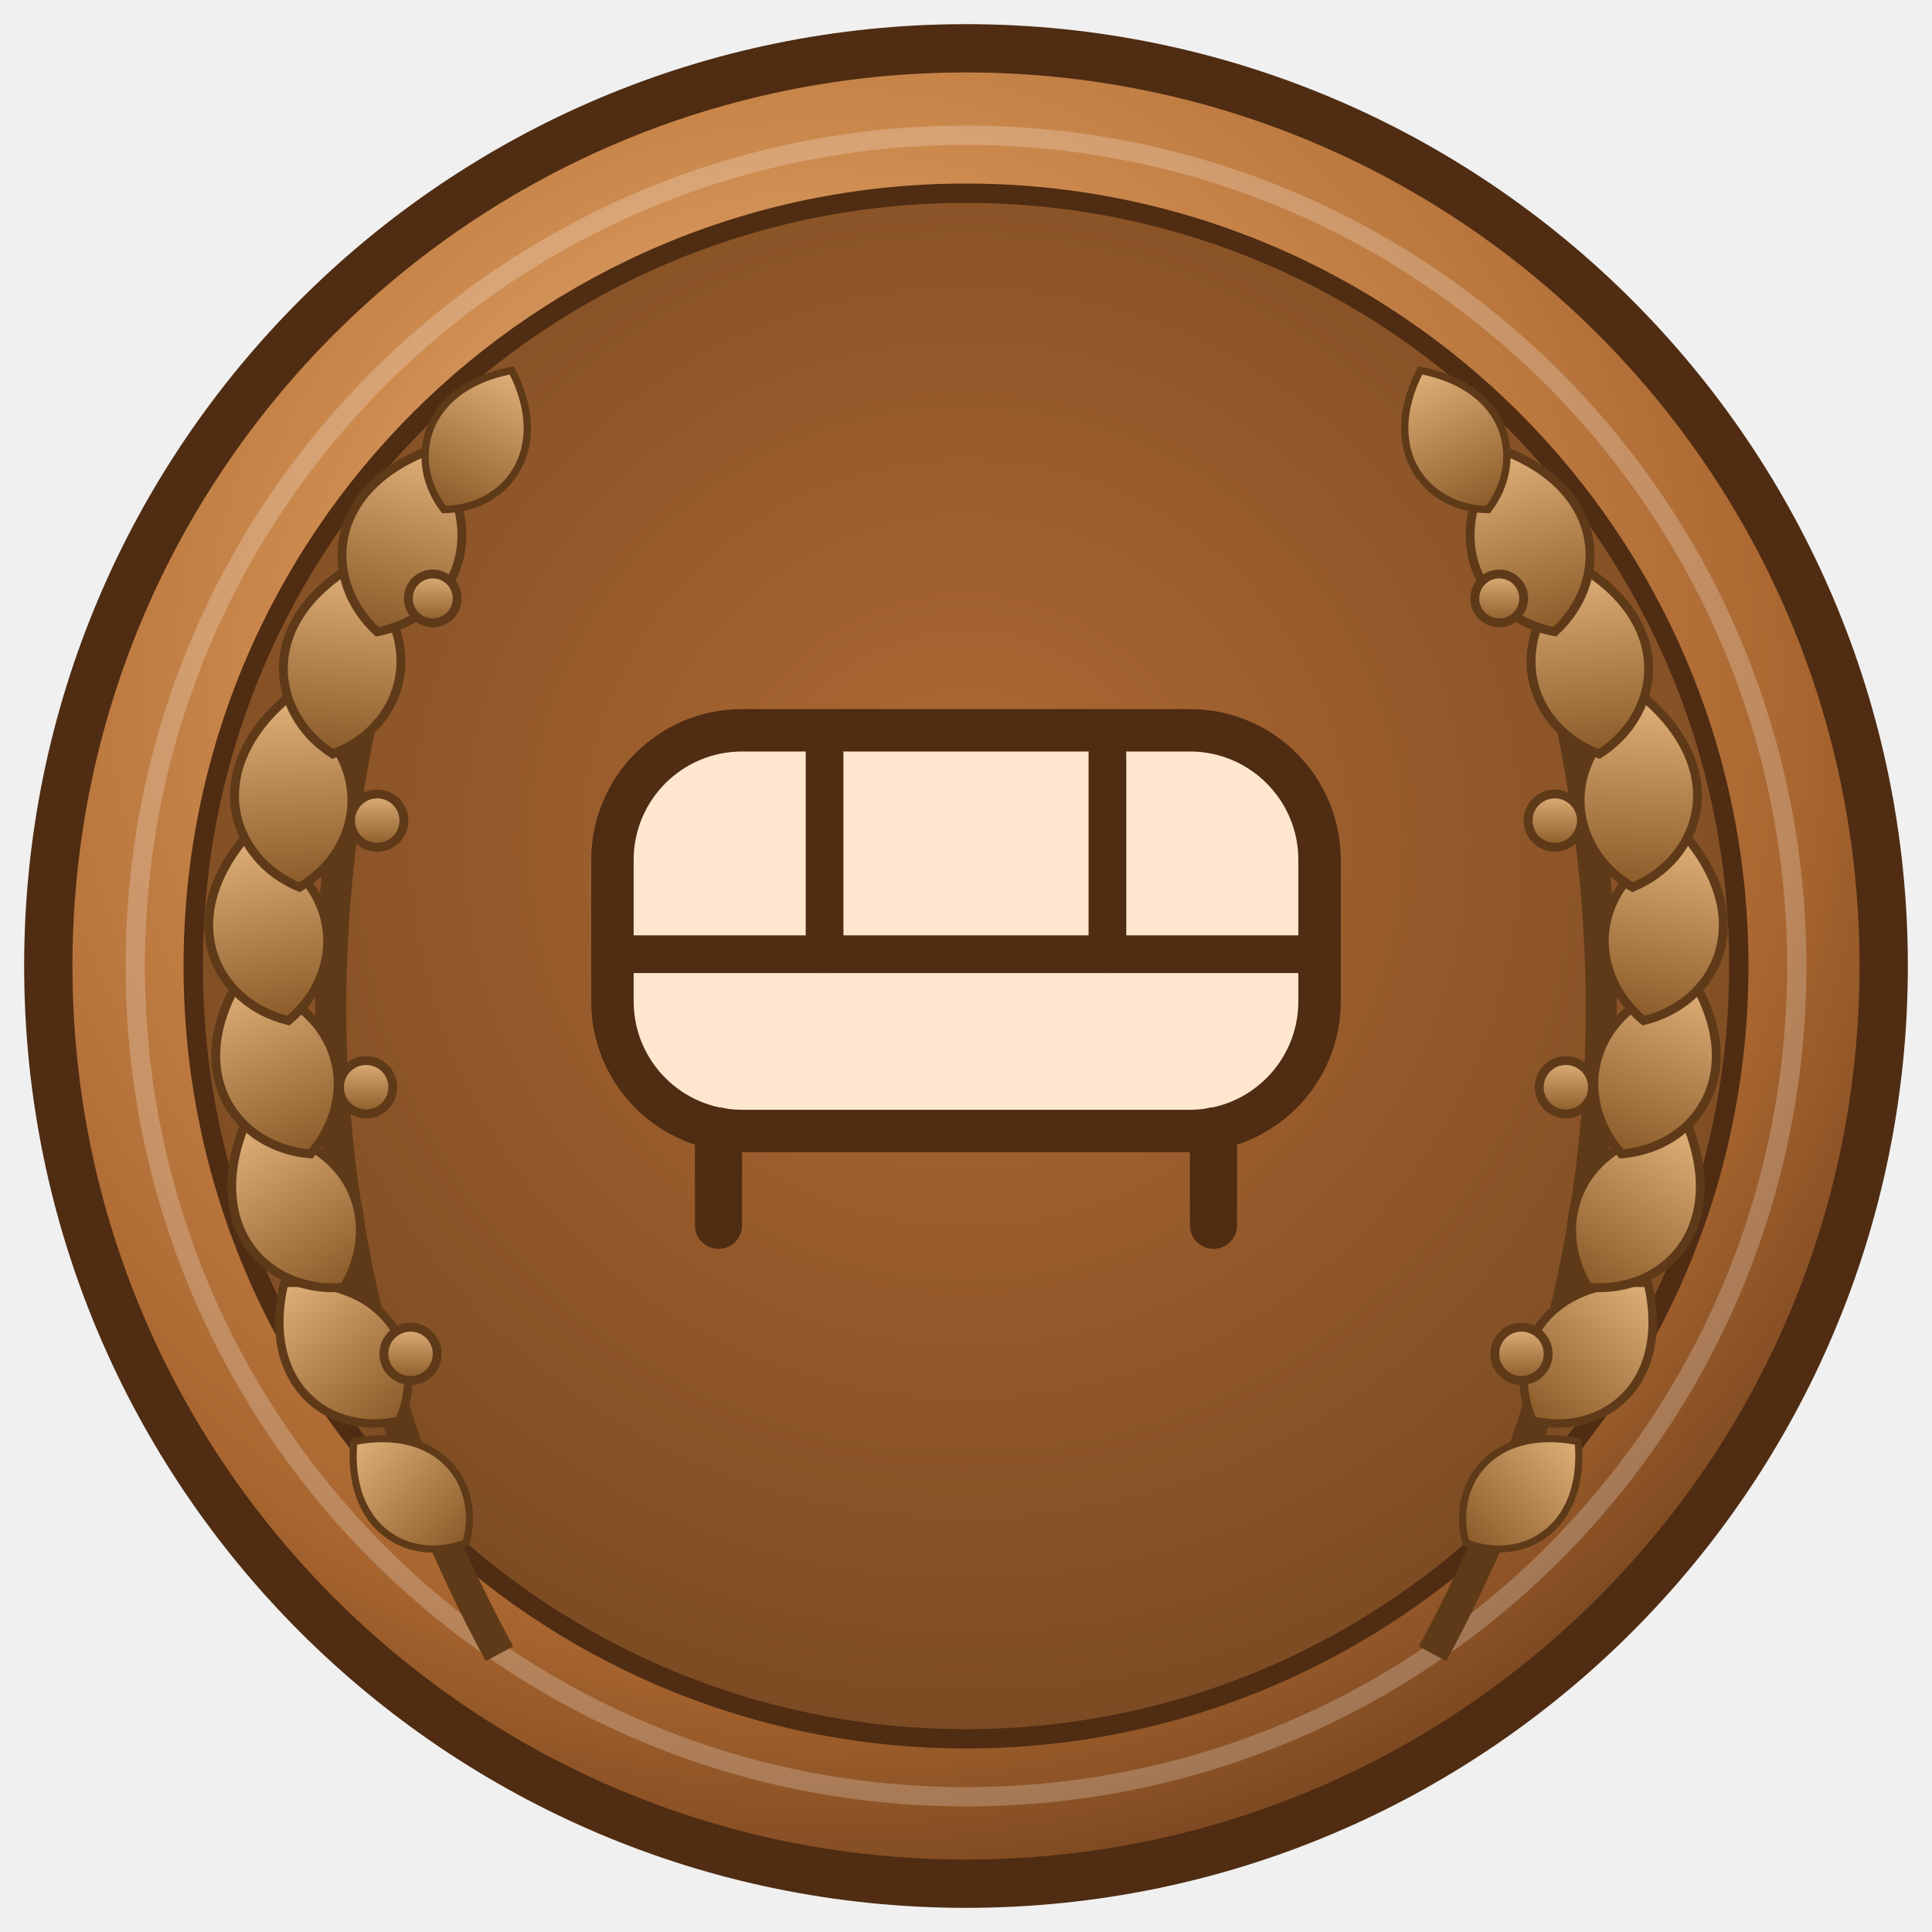
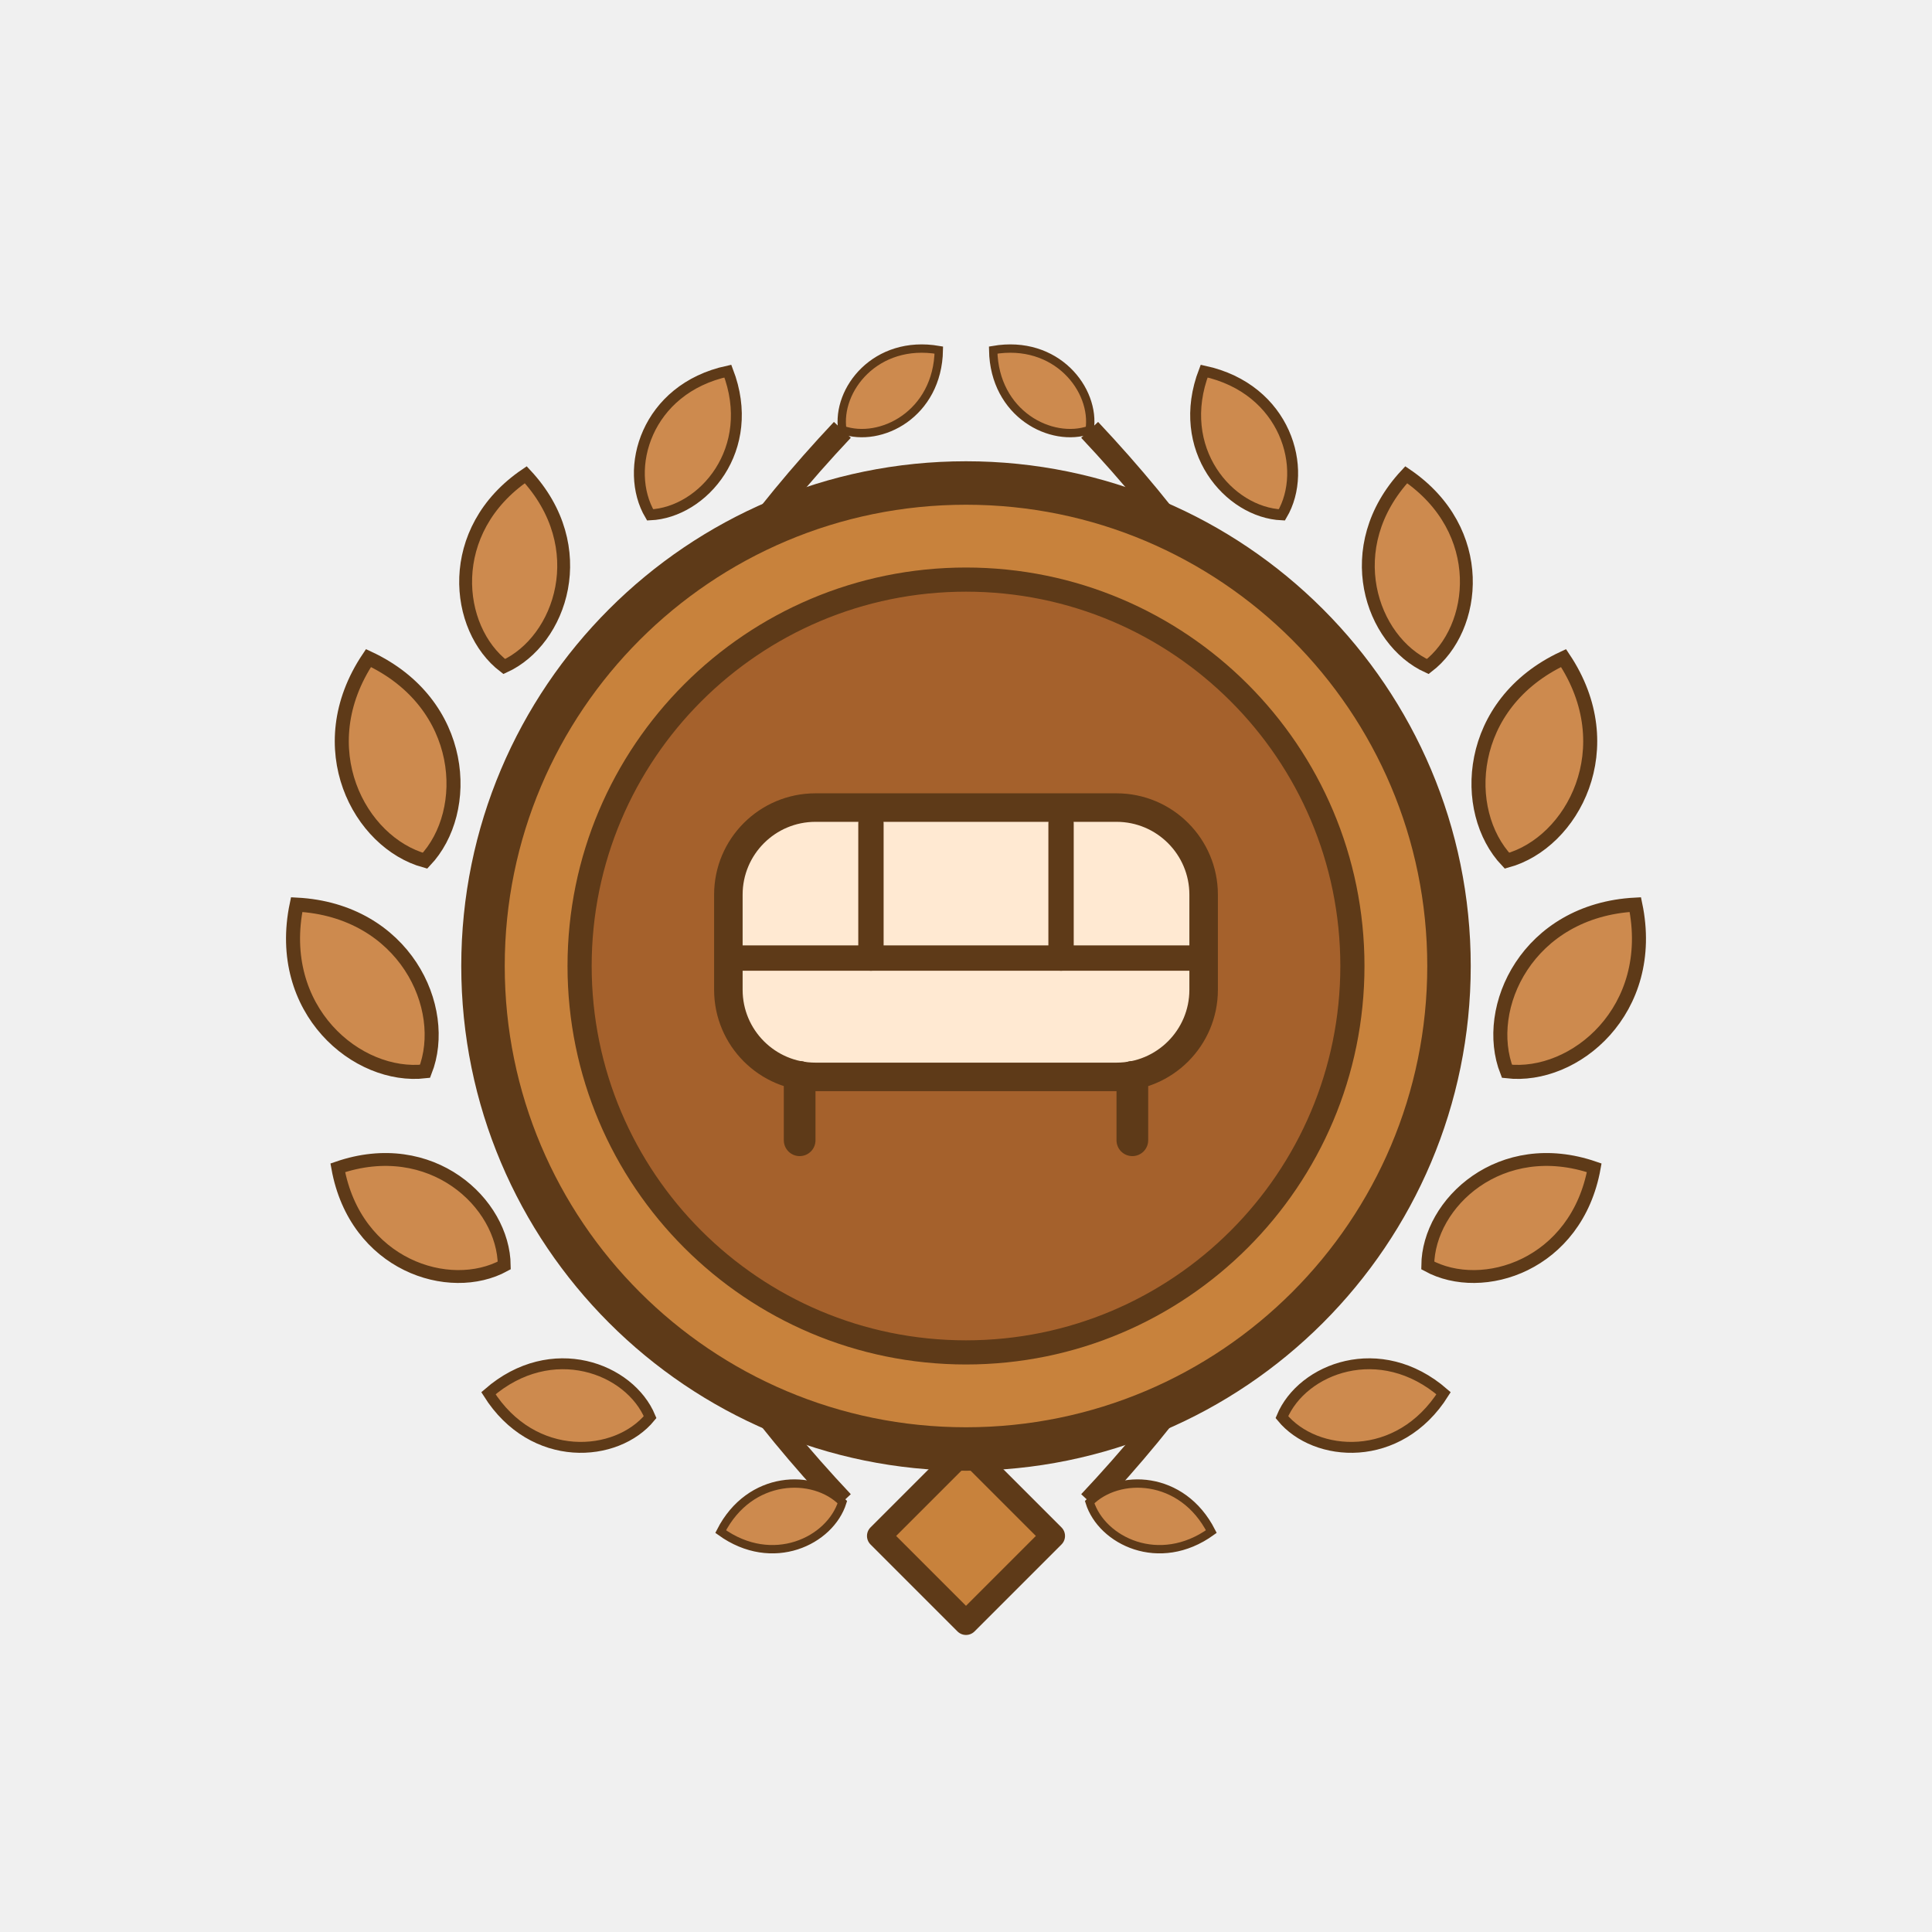
<svg xmlns="http://www.w3.org/2000/svg" viewBox="0 0 200 200" width="200" height="200" role="img" aria-label="Досягнення: Couch Forces (рівень: бронза)">
  <defs>
-     <radialGradient id="metal" cx="42%" cy="34%" r="72%">
-       <stop offset="0%" stop-color="#f0c9a0" />
-       <stop offset="40%" stop-color="#cd8a4e" />
-       <stop offset="76%" stop-color="#a8652f" />
-       <stop offset="100%" stop-color="#6e3f1c" />
-     </radialGradient>
-     <radialGradient id="field" cx="50%" cy="42%" r="60%">
-       <stop offset="0%" stop-color="#b06a34" />
-       <stop offset="100%" stop-color="#7a4a22" />
-     </radialGradient>
-     <linearGradient id="leaf" x1="0" y1="0" x2="0" y2="1">
-       <stop offset="0%" stop-color="#e0b07a" />
-       <stop offset="100%" stop-color="#8a5a28" />
-     </linearGradient>
-     <path id="lf" d="M0,0 C 6,-3 8,-11 0,-17 C -8,-11 -6,-3 0,0 Z" />
+     <path id="lf" d="M0,0 C 5,-3 7,-12 0,-18 C -7,-12 -5,-3 0,0 Z" />
  </defs>
-   <circle cx="100" cy="100" r="95" fill="url(#metal)" />
-   <circle cx="100" cy="100" r="95" fill="none" stroke="#4f2c12" stroke-width="5" />
-   <circle cx="100" cy="100" r="86" fill="none" stroke="#ffffff" stroke-opacity="0.22" stroke-width="2" />
-   <circle cx="100" cy="100" r="80" fill="url(#field)" stroke="#4f2c12" stroke-width="2" />
-   <g transform="translate(100 93) scale(1.15) translate(-100 -100)">
-     <g id="wreath-l" fill="url(#leaf)" stroke="#5e3a18" stroke-width="0.8">
-       <path d="M58,168 Q 31,118 52,62" fill="none" stroke="#5e3a18" stroke-width="2.8" />
-       <use href="#lf" transform="translate(55,158) rotate(-48) scale(0.8)" />
-       <use href="#lf" transform="translate(49,147) rotate(-40) scale(0.95)" />
-       <use href="#lf" transform="translate(44,135) rotate(-32)" />
-       <use href="#lf" transform="translate(41,123) rotate(-22)" />
-       <use href="#lf" transform="translate(39,111) rotate(-13)" />
-       <use href="#lf" transform="translate(40,99) rotate(-4)" />
-       <use href="#lf" transform="translate(43,87) rotate(6)" />
-       <use href="#lf" transform="translate(47,76) rotate(16)" />
-       <use href="#lf" transform="translate(53,65) rotate(26) scale(0.82)" />
-       <circle cx="50" cy="141" r="2.4" />
-       <circle cx="46" cy="117" r="2.4" />
-       <circle cx="47" cy="93" r="2.4" />
-       <circle cx="52" cy="73" r="2.2" />
-     </g>
-     <use href="#wreath-l" transform="matrix(-1 0 0 1 200 0)" />
+   <g id="wreath-l" fill="#cd8a4e" stroke="#5e3a18" stroke-width="1.2">
+     <path d="M87.2,155.5 Q 35,100 87.2,44.5" fill="none" stroke="#5e3a18" stroke-width="2.4" />
+     <use href="#lf" transform="translate(87.2 155.5) rotate(-103.6) scale(0.72)" />
+     <use href="#lf" transform="translate(67.3 146.7) rotate(-81.6) scale(0.94)" />
+     <use href="#lf" transform="translate(52.2 131.0) rotate(-59.6) scale(1.11)" />
+     <use href="#lf" transform="translate(44.0 110.9) rotate(-37.6) scale(1.21)" />
+     <use href="#lf" transform="translate(44.0 89.1) rotate(-15.6) scale(1.21)" />
+     <use href="#lf" transform="translate(52.2 69.0) rotate(6.4) scale(1.11)" />
+     <use href="#lf" transform="translate(67.3 53.3) rotate(28.4) scale(0.94)" />
+     <use href="#lf" transform="translate(87.2 44.5) rotate(50.4) scale(0.72)" />
  </g>
-   <g transform="translate(100 100) scale(1.22) translate(-100 -100)">
-     <rect x="70" y="80" width="60" height="34" rx="11" fill="#ffe7cf" stroke="#4f2c12" stroke-width="3.6" />
-     <path d="M70,99 H130" fill="none" stroke="#4f2c12" stroke-width="3.2" stroke-linecap="round" />
-     <path d="M88,82 V99 M112,82 V99" fill="none" stroke="#4f2c12" stroke-width="3.2" stroke-linecap="round" />
-     <path d="M79,114 V122 M121,114 V122" fill="none" stroke="#4f2c12" stroke-width="4" stroke-linecap="round" />
+   <use href="#wreath-l" transform="matrix(-1 0 0 1 200 0)" />
+   <path d="M100,150 l9,9 -9,9 -9,-9 Z" fill="#c8823c" stroke="#5e3a18" stroke-width="2.5" stroke-linejoin="round" />
+   <circle cx="100" cy="100" r="50" fill="#c8823c" stroke="#5e3a18" stroke-width="4.5" />
+   <circle cx="100" cy="100" r="40" fill="#a5612c" stroke="#5e3a18" stroke-width="2.5" />
+   <g transform="translate(100 100) scale(0.82) translate(-100 -100)">
+     <rect x="70" y="80" width="60" height="34" rx="11" fill="#ffe9d2" stroke="#5e3a18" stroke-width="3.6" />
+     <path d="M70,99 H130" fill="none" stroke="#5e3a18" stroke-width="3.2" stroke-linecap="round" />
+     <path d="M88,82 V99 M112,82 V99" fill="none" stroke="#5e3a18" stroke-width="3.2" stroke-linecap="round" />
+     <path d="M79,114 V122 M121,114 V122" fill="none" stroke="#5e3a18" stroke-width="4" stroke-linecap="round" />
  </g>
</svg>
